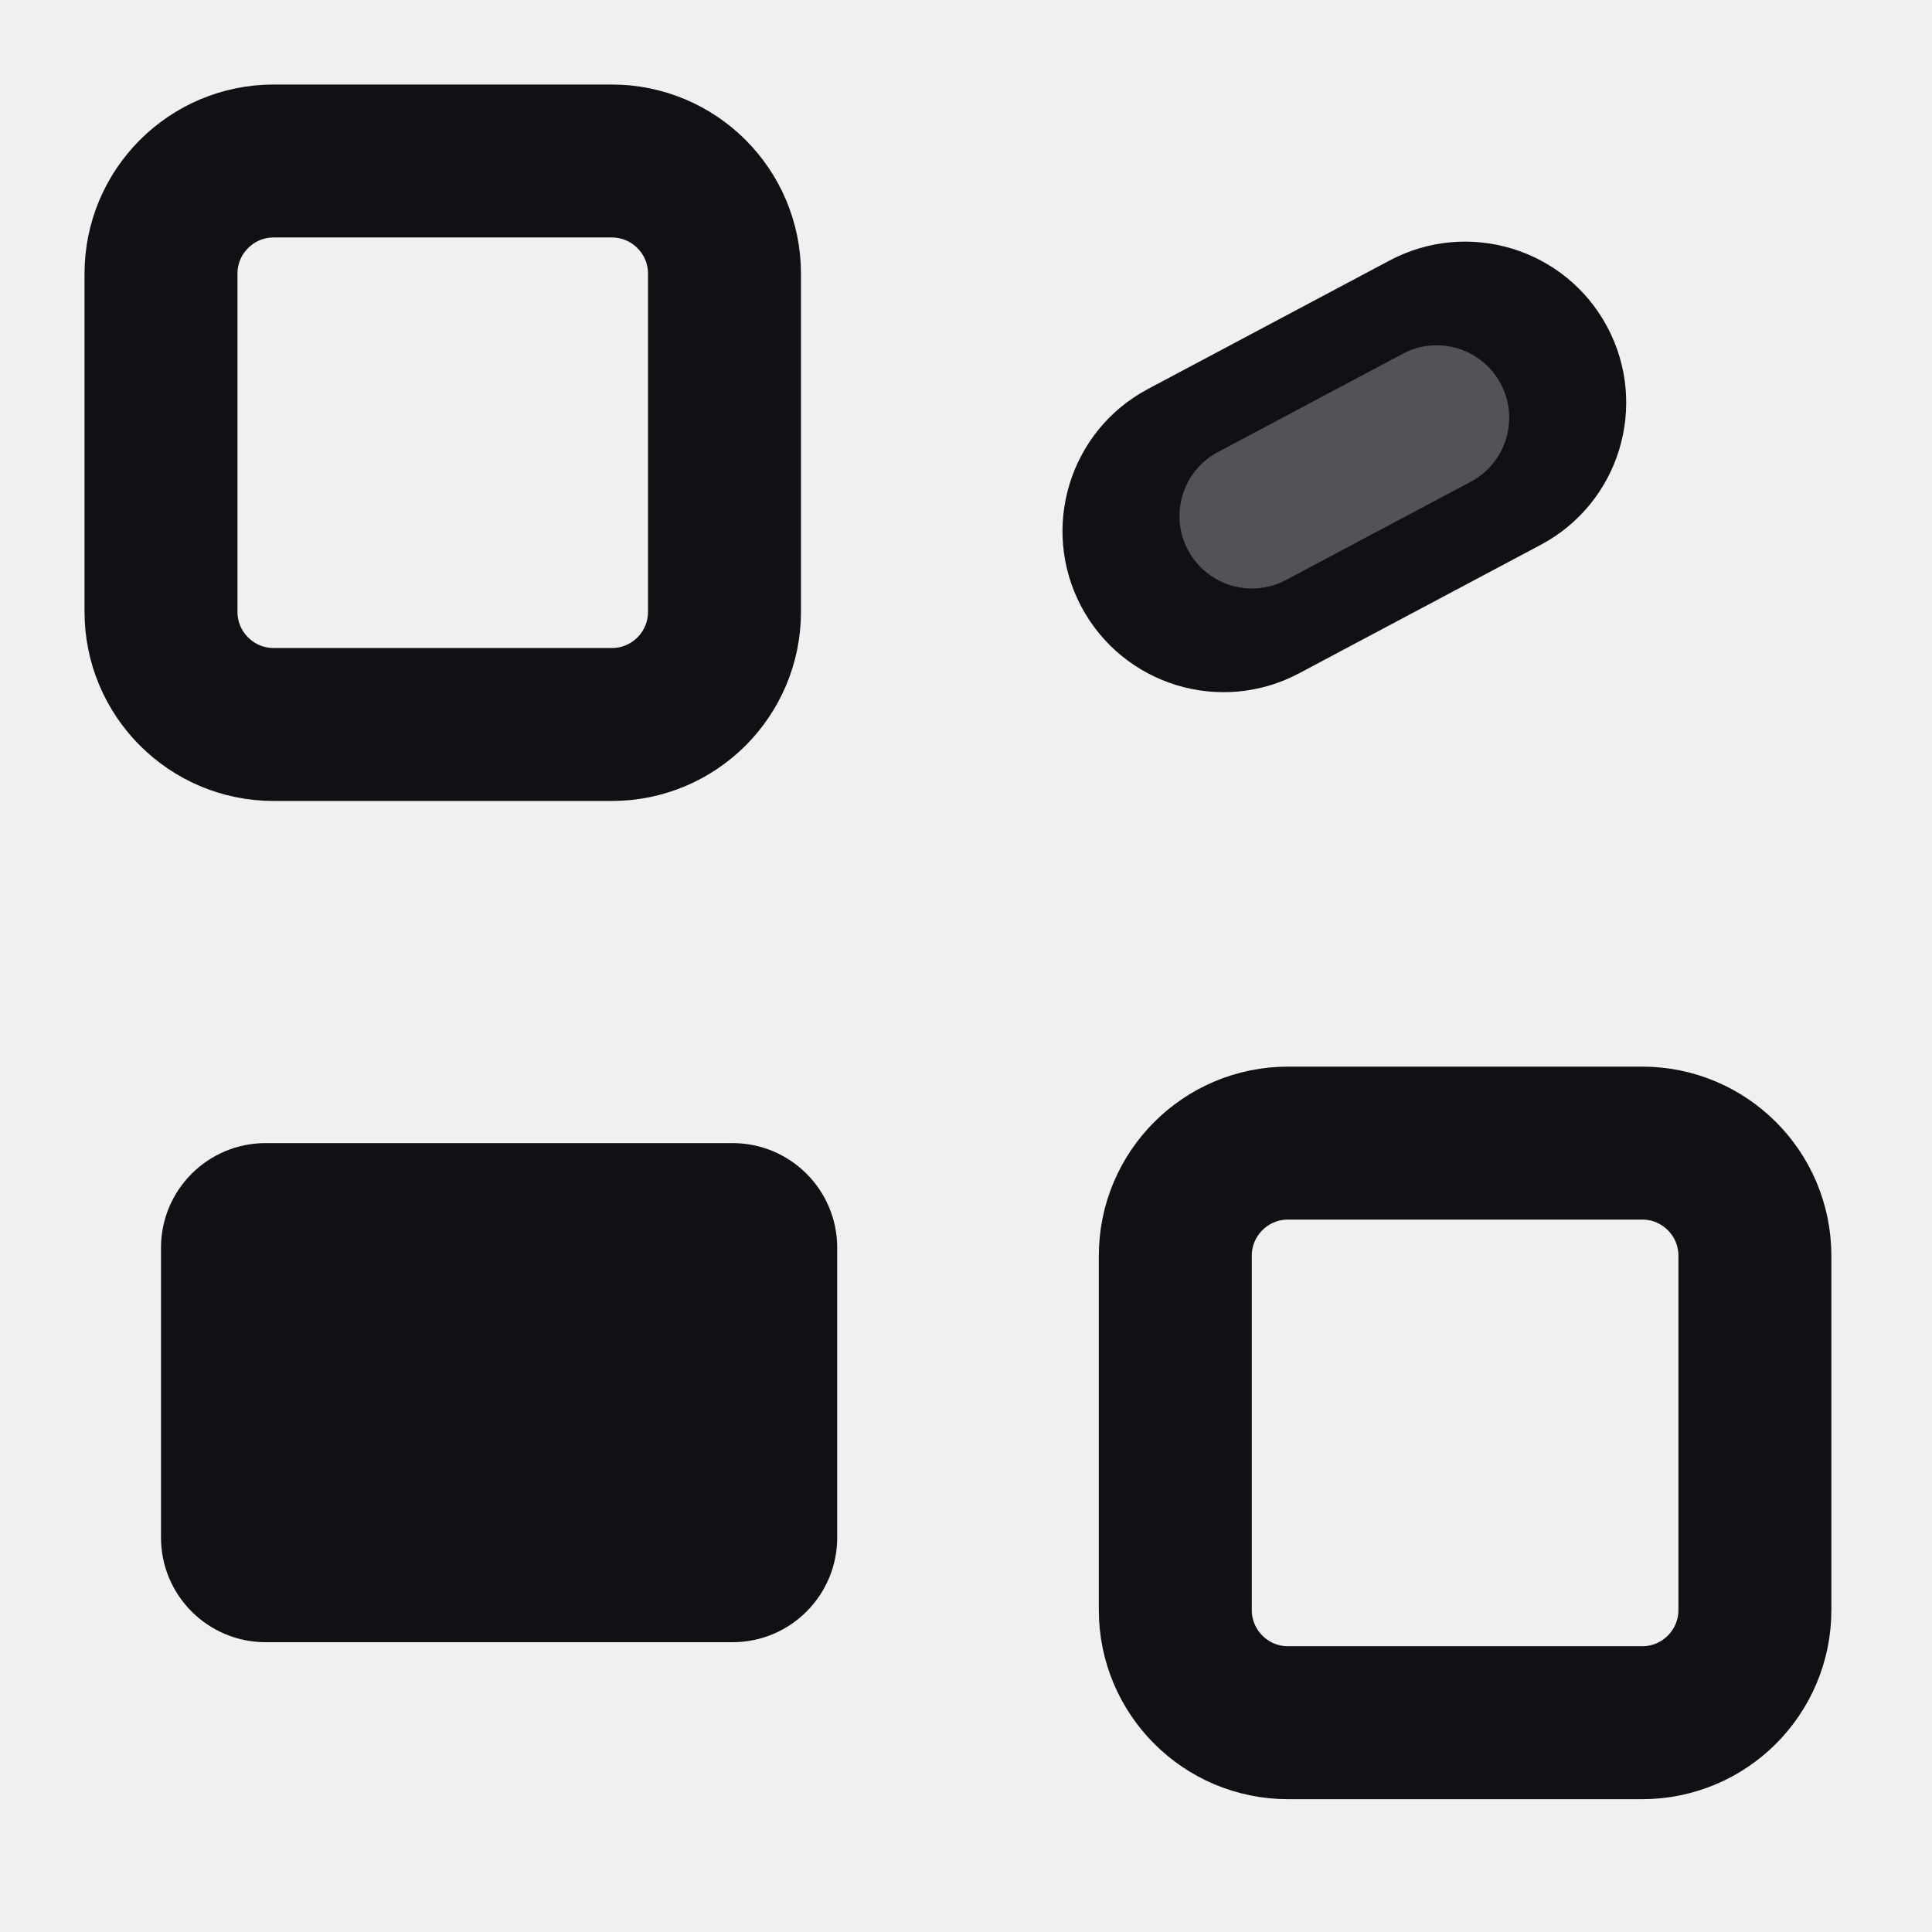
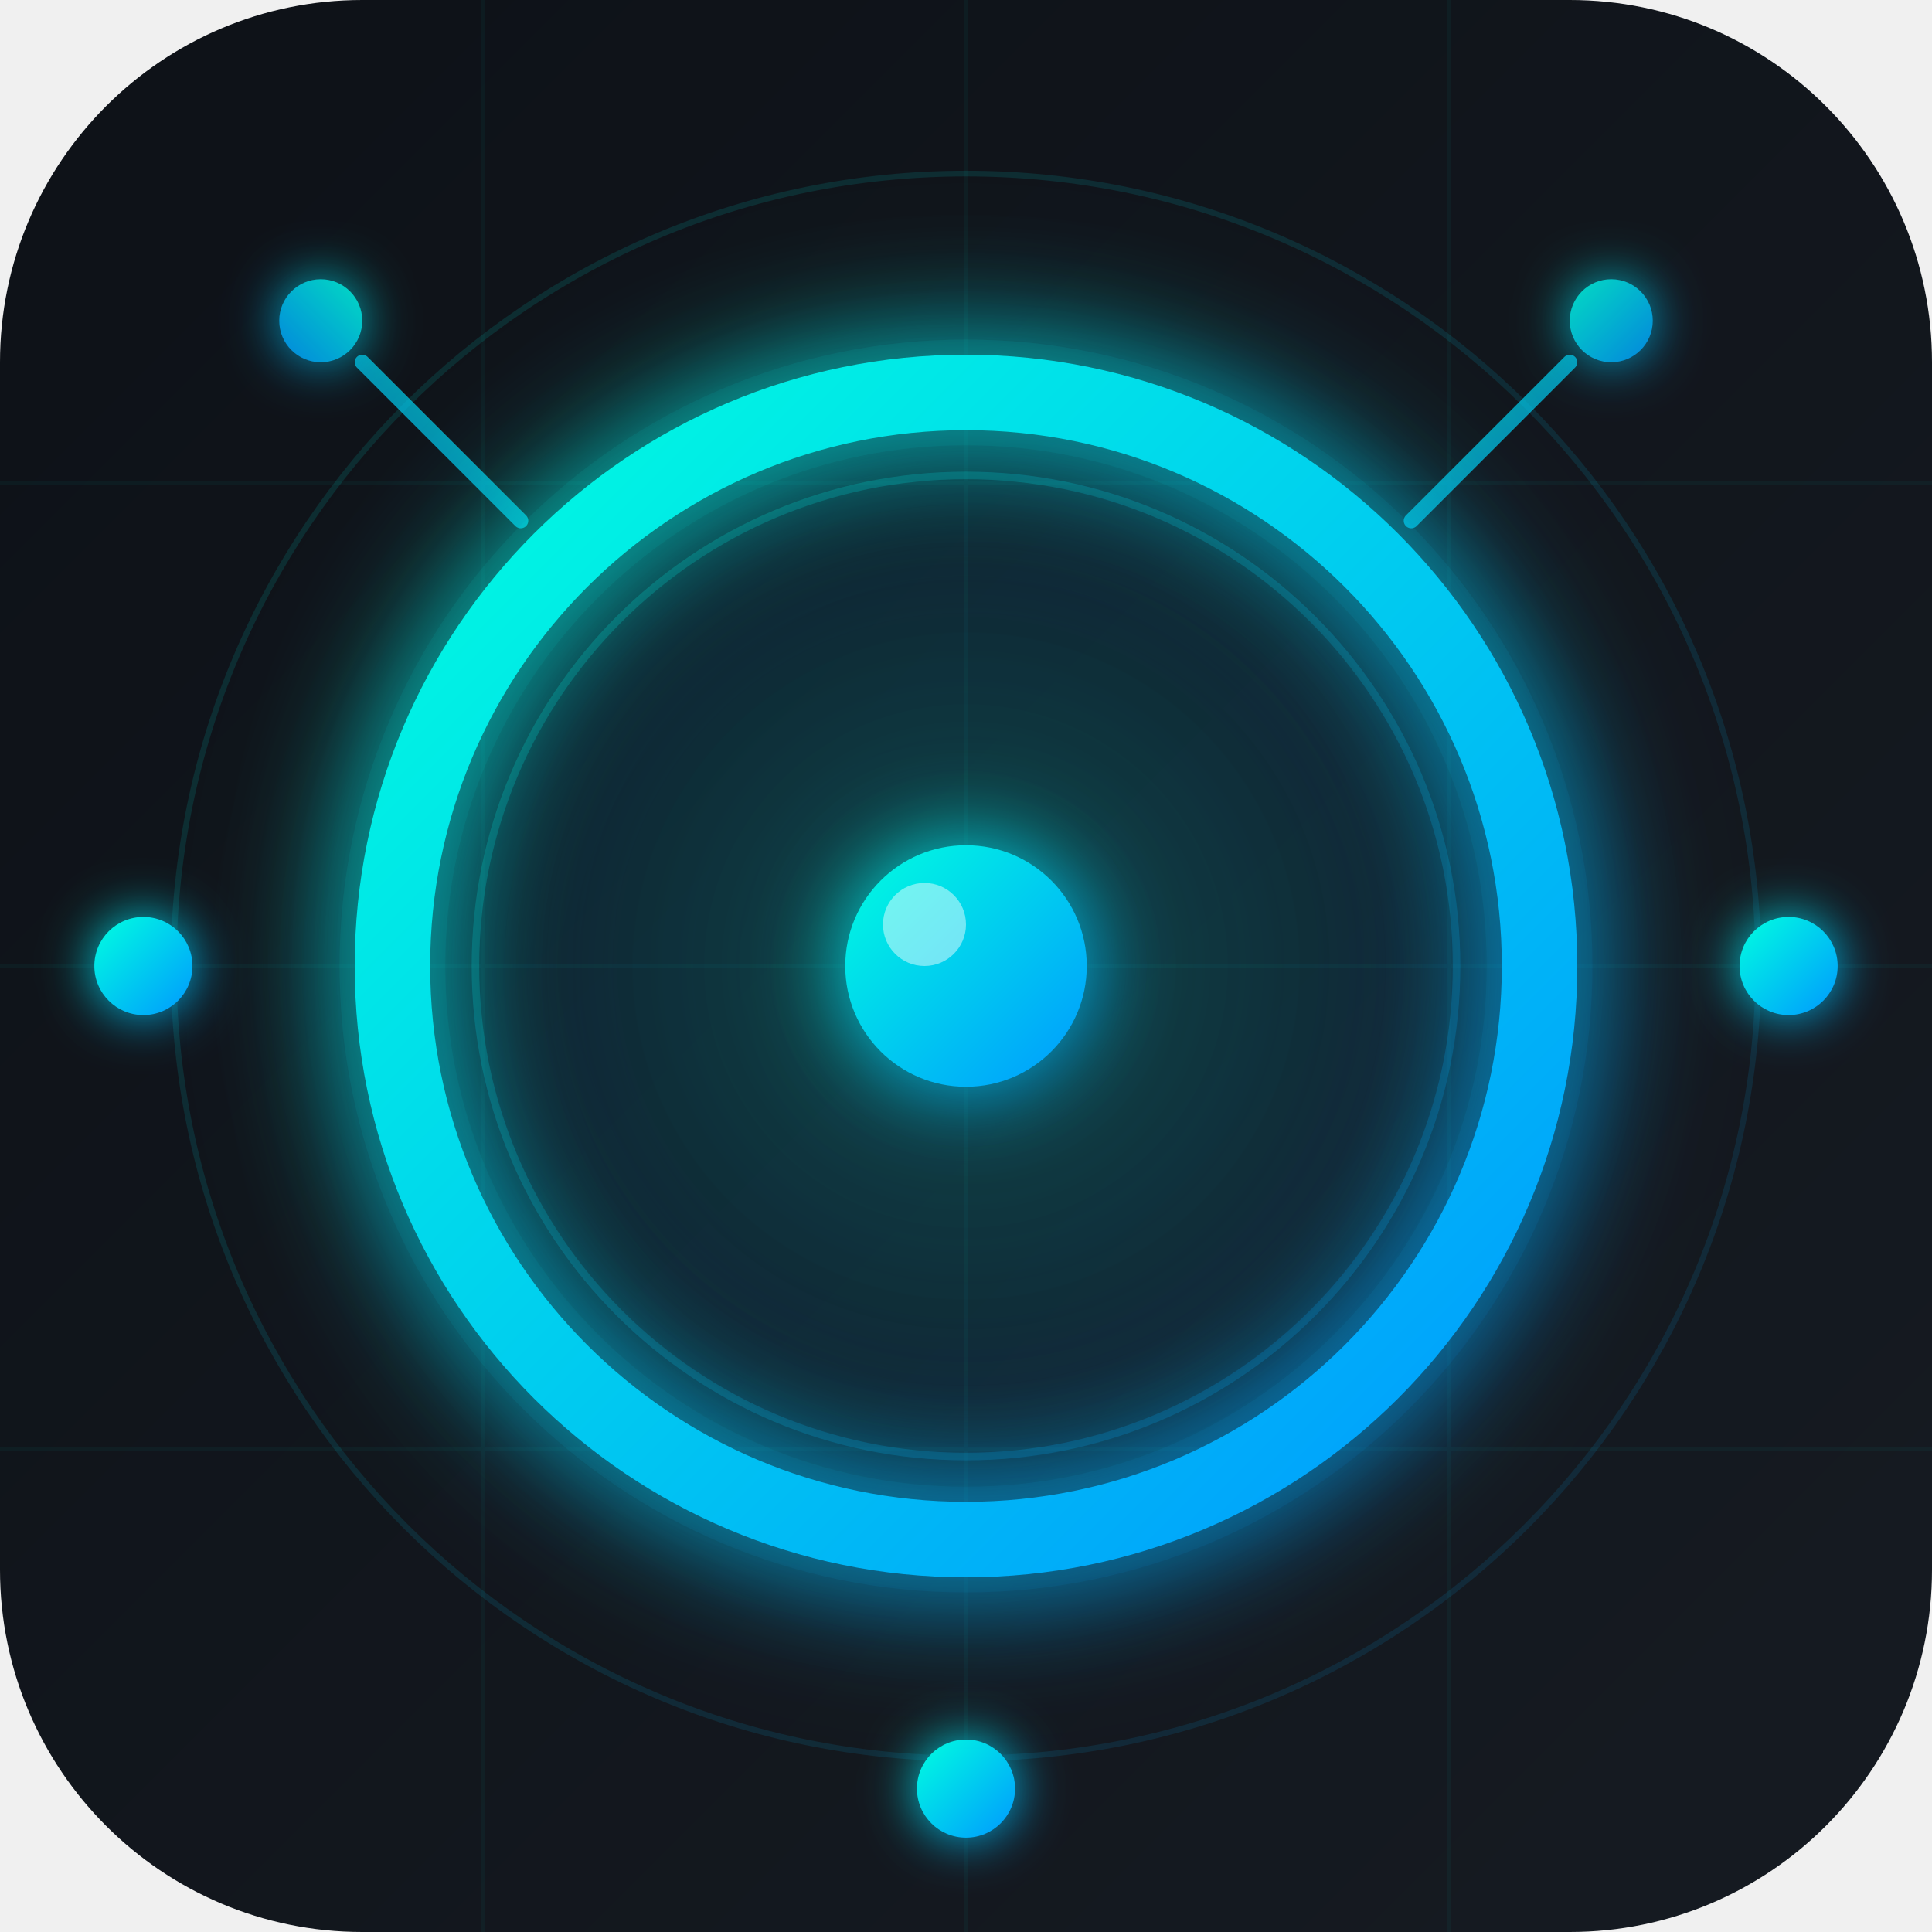
- <svg xmlns="http://www.w3.org/2000/svg" viewBox="0 0 24 24" width="24" height="24" fill="none">
-   <rect x="2" y="2" width="7" height="7" rx="1.4" stroke="#0f1115" stroke-width="1.9" />
-   <rect x="2" y="14.2" width="8.4" height="6.2" rx="1.3" fill="#0f1115" />
-   <rect x="14.6" y="14.2" width="7.2" height="7.2" rx="1.4" stroke="#0f1115" stroke-width="1.9" />
-   <g transform="rotate(-28 16.7 5.8)">
-     <rect x="13" y="3.8" width="7.4" height="4" rx="2" fill="#0f1115" />
-     <rect x="14.5" y="4.9" width="4.4" height="1.8" rx="0.9" fill="#ffffff" opacity="0.28" />
+ <svg xmlns="http://www.w3.org/2000/svg" viewBox="0 0 512 512" width="512" height="512">
+   <defs>
+     <linearGradient id="bgGrad" x1="0" y1="0" x2="1" y2="1">
+       <stop offset="0%" stop-color="#0D1117" />
+       <stop offset="100%" stop-color="#161B22" />
+     </linearGradient>
+     <linearGradient id="accentGrad" x1="0" y1="0" x2="1" y2="1">
+       <stop offset="0%" stop-color="#00FFE0" />
+       <stop offset="100%" stop-color="#0099FF" />
+     </linearGradient>
+     <linearGradient id="accentGrad2" x1="1" y1="0" x2="0" y2="1">
+       <stop offset="0%" stop-color="#00FFE0" />
+       <stop offset="100%" stop-color="#0099FF" />
+     </linearGradient>
+     <radialGradient id="fillGrad" cx="50%" cy="50%" r="50%">
+       <stop offset="0%" stop-color="#00E5CC" stop-opacity="0.12" />
+       <stop offset="100%" stop-color="#0099FF" stop-opacity="0.02" />
+     </radialGradient>
+     <radialGradient id="glowBg" cx="50%" cy="50%" r="50%">
+       <stop offset="0%" stop-color="#00CCAA" stop-opacity="0.18" />
+       <stop offset="100%" stop-color="#0099FF" stop-opacity="0" />
+     </radialGradient>
+     <filter id="bigGlow" x="-50%" y="-50%" width="200%" height="200%">
+       <feGaussianBlur stdDeviation="16" result="blur" />
+       <feMerge>
+         <feMergeNode in="blur" />
+         <feMergeNode in="SourceGraphic" />
+       </feMerge>
+     </filter>
+     <filter id="xGlow" x="-60%" y="-60%" width="220%" height="220%">
+       <feGaussianBlur stdDeviation="22" result="blur" />
+       <feMerge>
+         <feMergeNode in="blur" />
+         <feMergeNode in="SourceGraphic" />
+       </feMerge>
+     </filter>
+     <filter id="dotGlow" x="-100%" y="-100%" width="300%" height="300%">
+       <feGaussianBlur stdDeviation="12" result="blur" />
+       <feMerge>
+         <feMergeNode in="blur" />
+         <feMergeNode in="SourceGraphic" />
+       </feMerge>
+     </filter>
+     <filter id="nodeGlow" x="-100%" y="-100%" width="300%" height="300%">
+       <feGaussianBlur stdDeviation="7" result="blur" />
+       <feMerge>
+         <feMergeNode in="blur" />
+         <feMergeNode in="SourceGraphic" />
+       </feMerge>
+     </filter>
+   </defs>
+   <rect width="512" height="512" rx="96" fill="url(#bgGrad)" />
+   <g opacity="0.045" stroke="#00E5CC" stroke-width="1">
+     <line x1="0" y1="128" x2="512" y2="128" />
+     <line x1="0" y1="256" x2="512" y2="256" />
+     <line x1="0" y1="384" x2="512" y2="384" />
+     <line x1="128" y1="0" x2="128" y2="512" />
+     <line x1="256" y1="0" x2="256" y2="512" />
+     <line x1="384" y1="0" x2="384" y2="512" />
  </g>
+   <circle cx="256" cy="256" r="180" fill="url(#glowBg)" />
+   <circle cx="256" cy="256" r="210" fill="none" stroke="url(#accentGrad)" stroke-width="1.5" opacity="0.12" />
+   <line x1="104" y1="256" x2="52" y2="256" stroke="url(#accentGrad)" stroke-width="5" stroke-linecap="round" opacity="0.95" />
+   <circle cx="38" cy="256" r="13" fill="url(#accentGrad)" filter="url(#nodeGlow)" />
+   <line x1="408" y1="256" x2="460" y2="256" stroke="url(#accentGrad)" stroke-width="5" stroke-linecap="round" opacity="0.95" />
+   <circle cx="474" cy="256" r="13" fill="url(#accentGrad)" filter="url(#nodeGlow)" />
+   <line x1="138" y1="138" x2="96" y2="96" stroke="url(#accentGrad2)" stroke-width="4" stroke-linecap="round" opacity="0.7" />
+   <circle cx="85" cy="85" r="11" fill="url(#accentGrad2)" filter="url(#nodeGlow)" opacity="0.85" />
+   <line x1="374" y1="138" x2="416" y2="96" stroke="url(#accentGrad)" stroke-width="4" stroke-linecap="round" opacity="0.7" />
+   <circle cx="427" cy="85" r="11" fill="url(#accentGrad)" filter="url(#nodeGlow)" opacity="0.85" />
+   <line x1="256" y1="408" x2="256" y2="460" stroke="url(#accentGrad)" stroke-width="5" stroke-linecap="round" opacity="0.95" />
+   <circle cx="256" cy="474" r="13" fill="url(#accentGrad)" filter="url(#nodeGlow)" />
+   <circle cx="256" cy="256" r="152" fill="url(#fillGrad)" />
+   <circle cx="256" cy="256" r="152" fill="none" stroke="url(#accentGrad)" stroke-width="28" opacity="0.12" filter="url(#xGlow)" />
+   <circle cx="256" cy="256" r="152" fill="none" stroke="url(#accentGrad)" stroke-width="20" filter="url(#bigGlow)" />
+   <circle cx="256" cy="256" r="130" fill="none" stroke="url(#accentGrad)" stroke-width="2" opacity="0.2" />
+   <circle cx="256" cy="256" r="32" fill="url(#accentGrad)" filter="url(#dotGlow)" />
+   <circle cx="245" cy="245" r="11" fill="white" opacity="0.45" />
</svg>
